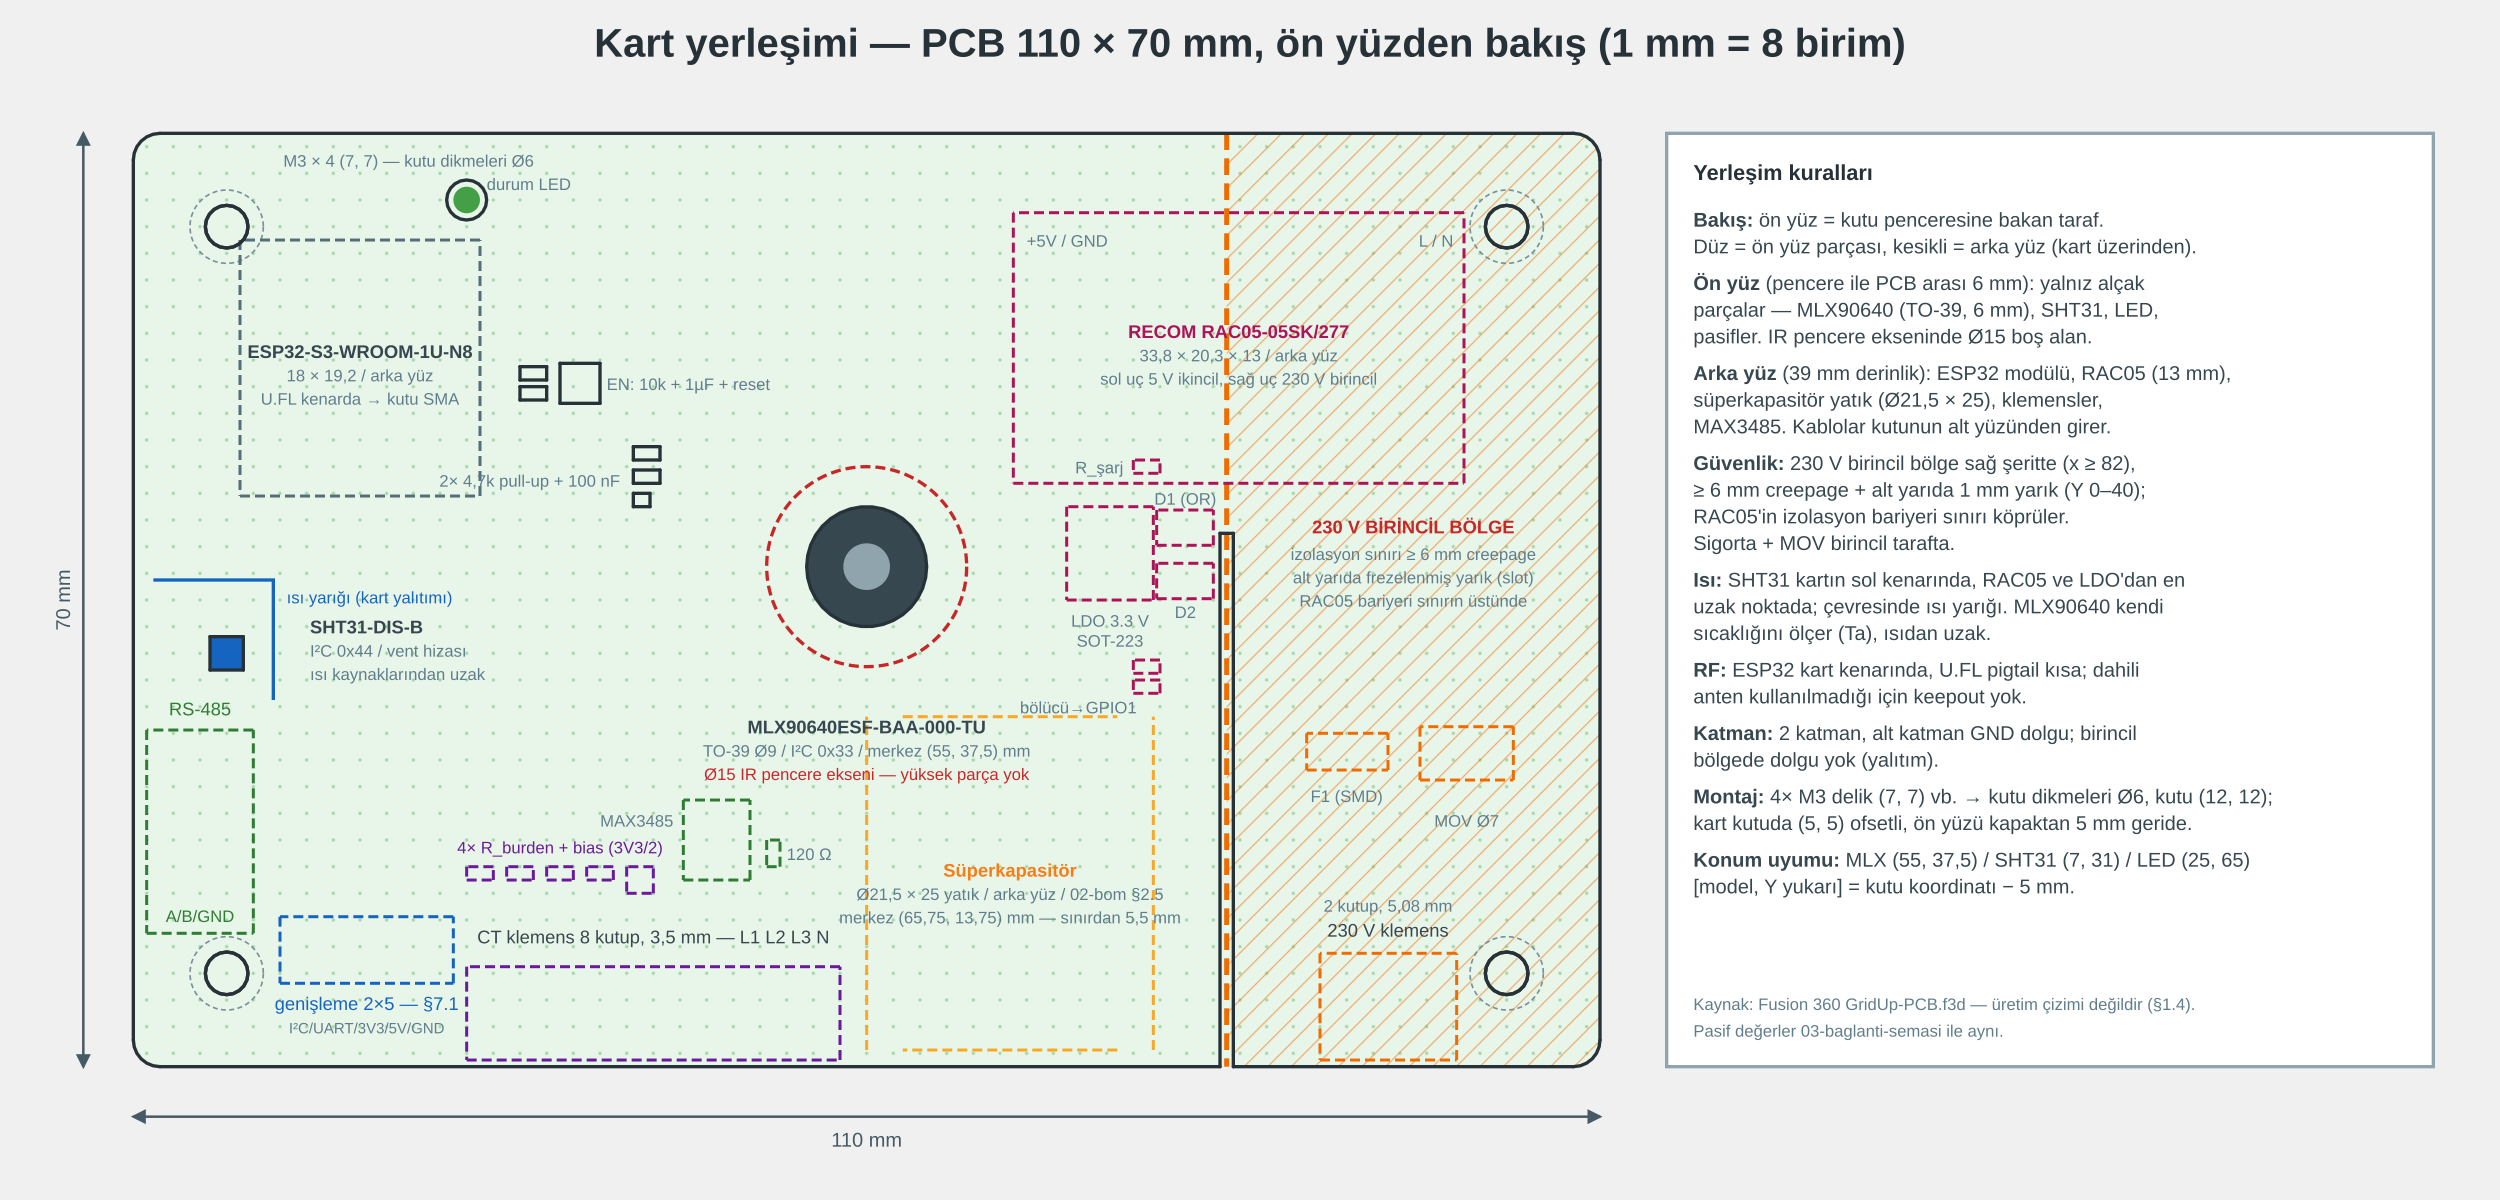
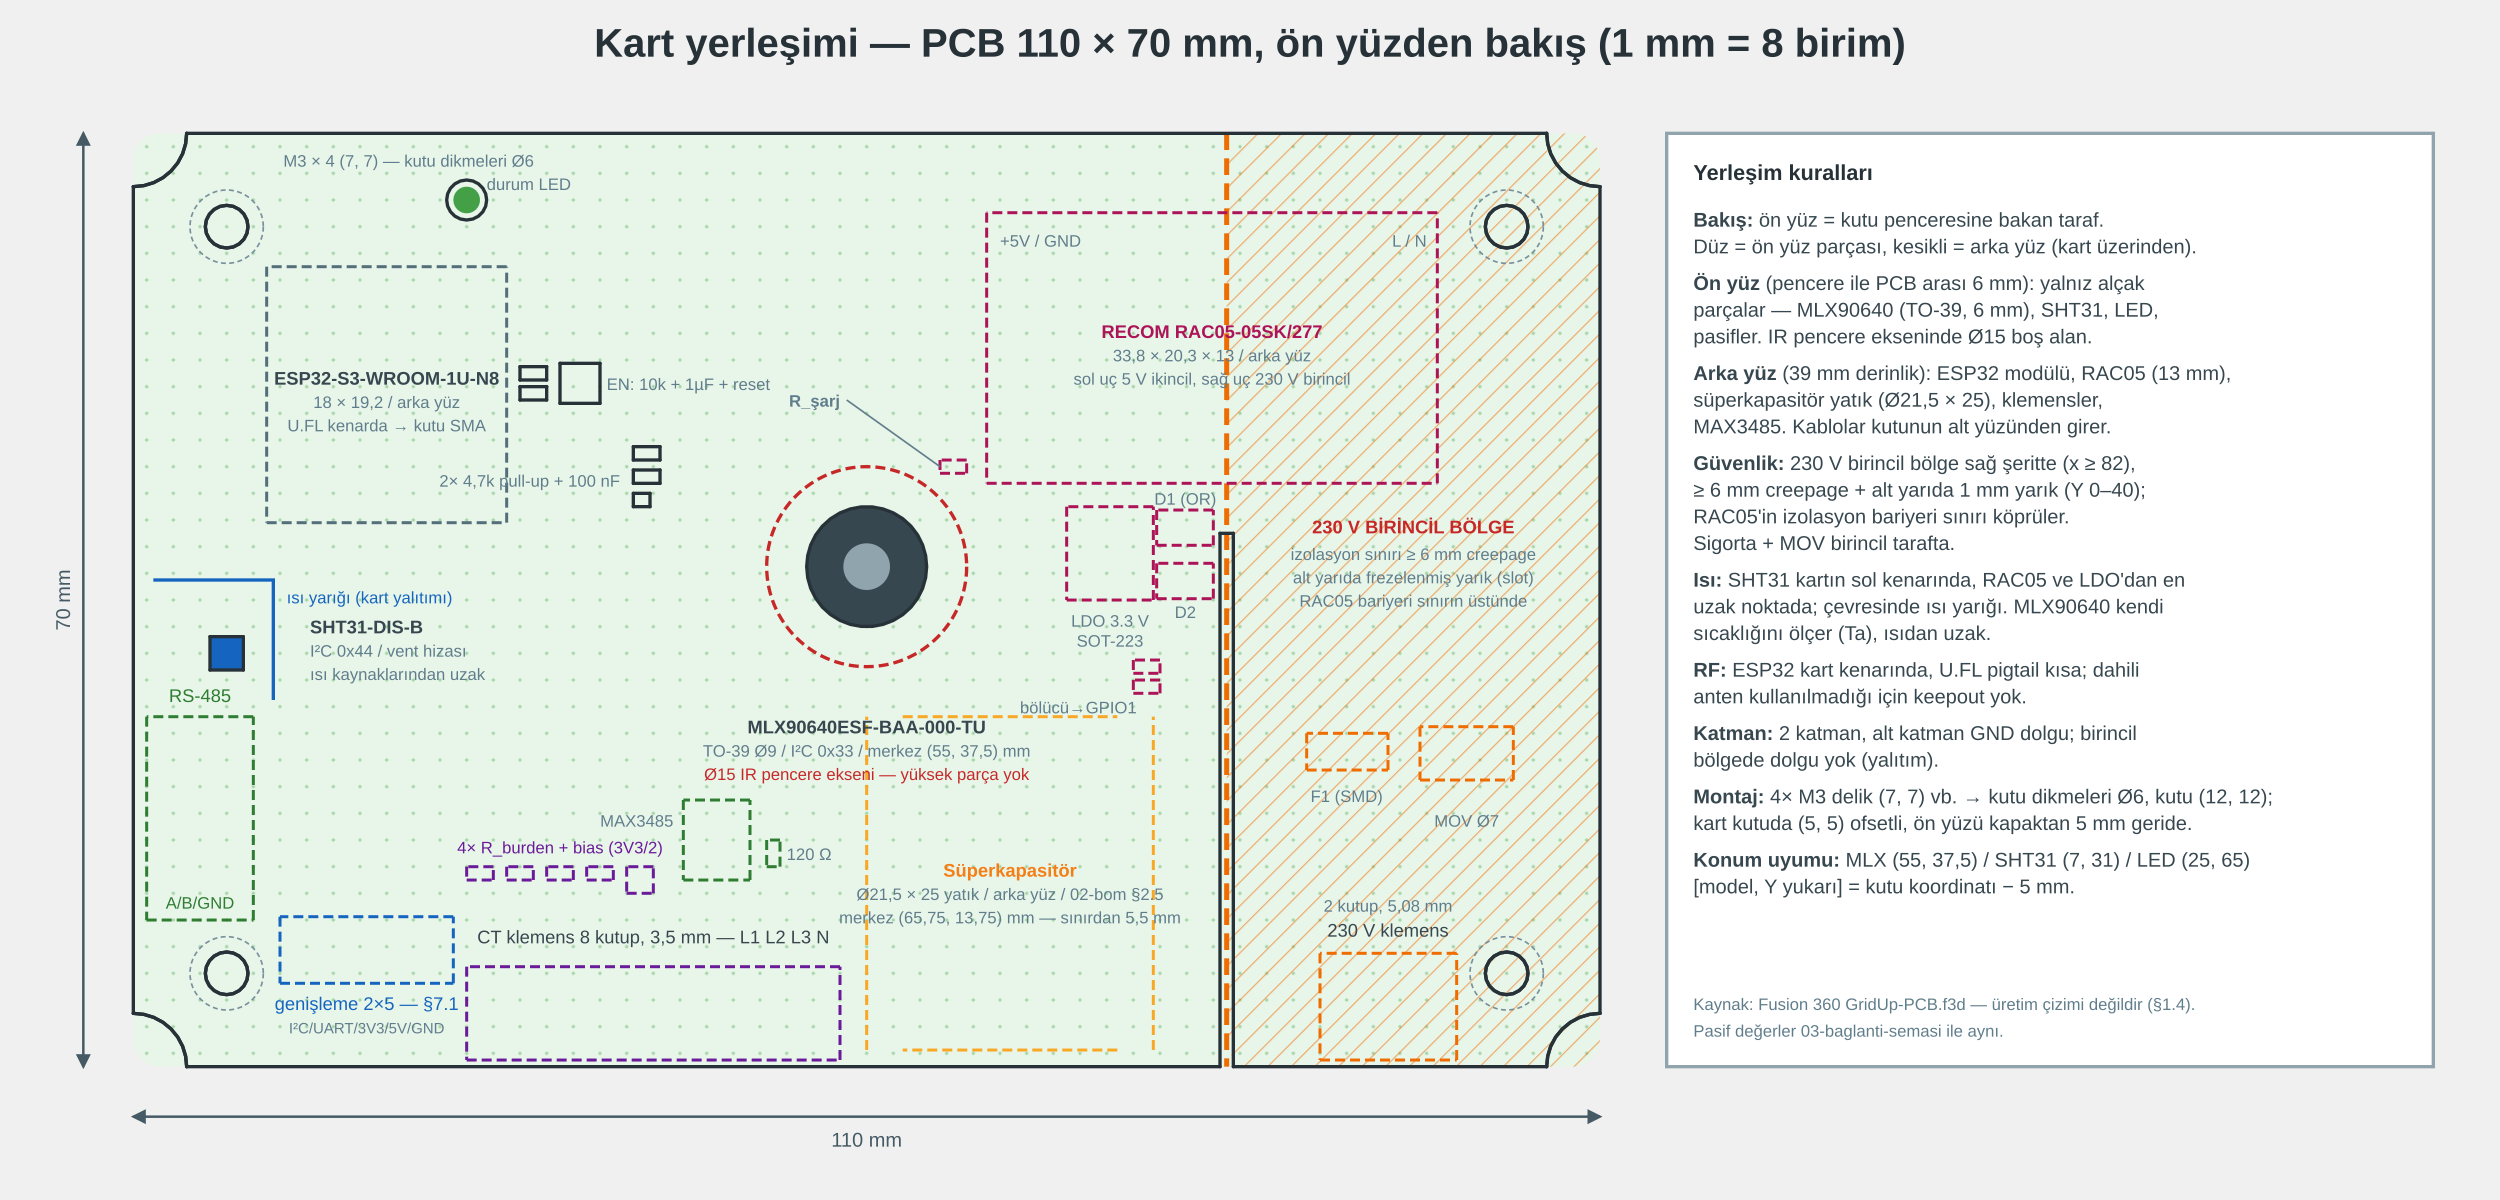
<svg xmlns="http://www.w3.org/2000/svg" viewBox="0 0 1500 720" width="100%" style="max-width:1100px;background:#fff;font-family:Arial,Helvetica,sans-serif">
  <defs>
    <marker id="dim" markerWidth="10" markerHeight="10" refX="5" refY="3" orient="auto-start-reverse">
      <path d="M0,0 L6,3 L0,6 z" fill="#455a64" />
    </marker>
    <marker id="arr" markerWidth="10" markerHeight="10" refX="6" refY="3" orient="auto">
      <path d="M0,0 L6,3 L0,6 z" fill="#c62828" />
    </marker>
  </defs>
  <text x="750" y="34" font-size="24" fill="#263238" text-anchor="middle" font-weight="700">Kart yerleşimi — PCB 110 × 70 mm, ön yüzden bakış (1 mm = 8 birim)</text>
  <defs>
    <pattern id="pcb" width="16" height="16" patternUnits="userSpaceOnUse">
      <rect width="16" height="16" fill="#e8f5e9" />
      <circle cx="8" cy="8" r="1" fill="#a5d6a7" />
    </pattern>
    <pattern id="hv" width="10" height="10" patternTransform="rotate(45)" patternUnits="userSpaceOnUse">
      <line x1="0" y1="0" x2="0" y2="10" stroke="#ef6c00" stroke-width="1.5" opacity="0.5" />
    </pattern>
  </defs>
  <rect x="80" y="80" width="880" height="560" rx="16" fill="url(#pcb)" />
  <rect x="736" y="80" width="224" height="560" rx="16" fill="url(#hv)" />
  <line x1="736" y1="80" x2="736" y2="640" stroke="#ef6c00" stroke-width="3" stroke-dasharray="10 5" />
  <text x="848" y="320" font-size="11" fill="#c62828" text-anchor="middle" font-weight="700">230 V BİRİNCİL BÖLGE</text>
  <text x="848" y="336" font-size="10" fill="#607d8b" text-anchor="middle">izolasyon sınırı ≥ 6 mm creepage</text>
  <text x="848" y="350" font-size="10" fill="#607d8b" text-anchor="middle">alt yarıda frezelenmiş yarık (slot)</text>
  <text x="848" y="364" font-size="10" fill="#607d8b" text-anchor="middle">RAC05 bariyeri sınırın üstünde</text>
  <circle cx="520" cy="340" r="60" fill="none" stroke="#c62828" stroke-width="2" stroke-dasharray="6 3" />
  <circle cx="136" cy="584" r="22" fill="none" stroke="#78909c" stroke-width="1" stroke-dasharray="3 2" />
  <circle cx="904" cy="584" r="22" fill="none" stroke="#78909c" stroke-width="1" stroke-dasharray="3 2" />
  <circle cx="136" cy="136" r="22" fill="none" stroke="#78909c" stroke-width="1" stroke-dasharray="3 2" />
  <circle cx="904" cy="136" r="22" fill="none" stroke="#78909c" stroke-width="1" stroke-dasharray="3 2" />
  <text x="170" y="100" font-size="10" fill="#607d8b">M3 × 4 (7, 7) — kutu dikmeleri Ø6</text>
  <g fill="none" stroke-width="1.8" stroke-dasharray="6 3" stroke-linejoin="round">
-     <polyline points="144,297.6 288,297.6" stroke="#546e7a" />
-     <polyline points="288,297.6 288,144" stroke="#546e7a" />
-     <polyline points="288,144 144,144" stroke="#546e7a" />
-     <polyline points="144,144 144,297.6" stroke="#546e7a" />
-     <polyline points="608,290 878.4,290" stroke="#ad1457" />
-     <polyline points="878.4,290 878.4,127.6" stroke="#ad1457" />
-     <polyline points="878.4,127.6 608,127.6" stroke="#ad1457" />
-     <polyline points="608,127.6 608,290" stroke="#ad1457" />
+     <polyline points="160,313.6 304,313.6" stroke="#546e7a" />
+     <polyline points="304,313.6 304,160" stroke="#546e7a" />
+     <polyline points="304,160 160,160" stroke="#546e7a" />
+     <polyline points="160,160 160,313.6" stroke="#546e7a" />
+     <polyline points="592,290 862.4,290" stroke="#ad1457" />
+     <polyline points="862.4,290 862.4,127.6" stroke="#ad1457" />
+     <polyline points="862.4,127.6 592,127.6" stroke="#ad1457" />
+     <polyline points="592,127.6 592,290" stroke="#ad1457" />
    <polyline points="784,462 832.8,462" stroke="#ef6c00" />
    <polyline points="832.8,462 832.8,440" stroke="#ef6c00" />
    <polyline points="832.8,440 784,440" stroke="#ef6c00" />
    <polyline points="784,440 784,462" stroke="#ef6c00" />
    <polyline points="852,468 908,468" stroke="#ef6c00" />
    <polyline points="908,468 908,436" stroke="#ef6c00" />
    <polyline points="908,436 852,436" stroke="#ef6c00" />
    <polyline points="852,436 852,468" stroke="#ef6c00" />
    <polyline points="792,636 874,636" stroke="#ef6c00" />
    <polyline points="874,636 874,572" stroke="#ef6c00" />
    <polyline points="874,572 792,572" stroke="#ef6c00" />
    <polyline points="792,572 792,636" stroke="#ef6c00" />
    <polyline points="640,360 692,360" stroke="#ad1457" />
    <polyline points="692,360 692,304" stroke="#ad1457" />
    <polyline points="692,304 640,304" stroke="#ad1457" />
    <polyline points="640,304 640,360" stroke="#ad1457" />
    <polyline points="694,327.2 728,327.2" stroke="#ad1457" />
    <polyline points="728,327.2 728,306" stroke="#ad1457" />
    <polyline points="728,306 694,306" stroke="#ad1457" />
    <polyline points="694,306 694,327.2" stroke="#ad1457" />
    <polyline points="694,359.2 728,359.2" stroke="#ad1457" />
    <polyline points="728,359.2 728,338" stroke="#ad1457" />
    <polyline points="728,338 694,338" stroke="#ad1457" />
    <polyline points="694,338 694,359.2" stroke="#ad1457" />
-     <polyline points="680,284 696,284" stroke="#ad1457" />
-     <polyline points="696,284 696,276" stroke="#ad1457" />
-     <polyline points="696,276 680,276" stroke="#ad1457" />
-     <polyline points="680,276 680,284" stroke="#ad1457" />
+     <polyline points="564,284 580,284" stroke="#ad1457" />
+     <polyline points="580,284 580,276" stroke="#ad1457" />
+     <polyline points="580,276 564,276" stroke="#ad1457" />
+     <polyline points="564,276 564,284" stroke="#ad1457" />
    <polyline points="680,404 696,404" stroke="#ad1457" />
    <polyline points="696,404 696,396" stroke="#ad1457" />
    <polyline points="696,396 680,396" stroke="#ad1457" />
    <polyline points="680,396 680,404" stroke="#ad1457" />
    <polyline points="680,416 696,416" stroke="#ad1457" />
    <polyline points="696,416 696,408" stroke="#ad1457" />
    <polyline points="696,408 680,408" stroke="#ad1457" />
    <polyline points="680,408 680,416" stroke="#ad1457" />
    <polyline points="670.368,630 663.032,630 654.856,630 645.968,630 636.496,630 626.584,630 616.368,630 606,630 595.632,630 585.416,630 575.504,630 566.032,630 557.144,630 548.968,630 541.632,630" stroke="#f9a825" />
    <polyline points="541.632,430 548.968,430 557.144,430 566.032,430 575.504,430 585.416,430 595.632,430 606,430 616.368,430 626.584,430 636.496,430 645.968,430 654.856,430 663.032,430 670.368,430" stroke="#f9a825" />
    <polyline points="520,630 520,430" stroke="#f9a825" />
    <polyline points="692,630 692,430" stroke="#f9a825" />
    <polyline points="410,528 450,528" stroke="#2e7d32" />
    <polyline points="450,528 450,480" stroke="#2e7d32" />
    <polyline points="450,480 410,480" stroke="#2e7d32" />
    <polyline points="410,480 410,528" stroke="#2e7d32" />
    <polyline points="460,520 468,520" stroke="#2e7d32" />
    <polyline points="468,520 468,504" stroke="#2e7d32" />
    <polyline points="468,504 460,504" stroke="#2e7d32" />
    <polyline points="460,504 460,520" stroke="#2e7d32" />
-     <polyline points="88,560 152,560" stroke="#2e7d32" />
-     <polyline points="152,560 152,438" stroke="#2e7d32" />
-     <polyline points="152,438 88,438" stroke="#2e7d32" />
-     <polyline points="88,438 88,560" stroke="#2e7d32" />
+     <polyline points="88,552 152,552" stroke="#2e7d32" />
+     <polyline points="152,552 152,430" stroke="#2e7d32" />
+     <polyline points="152,430 88,430" stroke="#2e7d32" />
+     <polyline points="88,430 88,552" stroke="#2e7d32" />
    <polyline points="280,528 296,528" stroke="#6a1b9a" />
    <polyline points="296,528 296,520" stroke="#6a1b9a" />
    <polyline points="296,520 280,520" stroke="#6a1b9a" />
    <polyline points="280,520 280,528" stroke="#6a1b9a" />
    <polyline points="304,528 320,528" stroke="#6a1b9a" />
    <polyline points="320,528 320,520" stroke="#6a1b9a" />
    <polyline points="320,520 304,520" stroke="#6a1b9a" />
    <polyline points="304,520 304,528" stroke="#6a1b9a" />
    <polyline points="328,528 344,528" stroke="#6a1b9a" />
    <polyline points="344,528 344,520" stroke="#6a1b9a" />
    <polyline points="344,520 328,520" stroke="#6a1b9a" />
    <polyline points="328,520 328,528" stroke="#6a1b9a" />
    <polyline points="352,528 368,528" stroke="#6a1b9a" />
    <polyline points="368,528 368,520" stroke="#6a1b9a" />
    <polyline points="368,520 352,520" stroke="#6a1b9a" />
    <polyline points="352,520 352,528" stroke="#6a1b9a" />
    <polyline points="376,536 392,536" stroke="#6a1b9a" />
    <polyline points="392,536 392,520" stroke="#6a1b9a" />
    <polyline points="392,520 376,520" stroke="#6a1b9a" />
    <polyline points="376,520 376,536" stroke="#6a1b9a" />
    <polyline points="280,636 504,636" stroke="#6a1b9a" />
    <polyline points="504,636 504,580" stroke="#6a1b9a" />
    <polyline points="504,580 280,580" stroke="#6a1b9a" />
    <polyline points="280,580 280,636" stroke="#6a1b9a" />
    <polyline points="168,590 272,590" stroke="#1565c0" />
    <polyline points="272,590 272,550" stroke="#1565c0" />
    <polyline points="272,550 168,550" stroke="#1565c0" />
    <polyline points="168,550 168,590" stroke="#1565c0" />
  </g>
  <circle cx="520" cy="340" r="36" fill="#37474f" />
  <circle cx="520" cy="340" r="14" fill="#90a4ae" />
  <rect x="126" y="382" width="20" height="20" fill="#1565c0" />
  <circle cx="280" cy="120" r="8" fill="#43a047" />
  <g transform="translate(80,80)">
-     <polyline points="811.2,56 811.82,52.05 813.65,48.48 816.48,45.65 820.05,43.82 824,43.2 827.95,43.82 831.52,45.65 834.35,48.48 836.18,52.05 836.8,56 836.18,59.95 834.35,63.52 831.52,66.35 827.95,68.18 824,68.8 820.05,68.18 816.48,66.35 813.65,63.52 811.82,59.95 811.2,56" fill="none" stroke="#263238" stroke-width="2" stroke-linejoin="round" stroke-linecap="round" />
-     <polyline points="811.2,56 811.82,59.95 813.65,63.52 816.48,66.35 820.05,68.18 824,68.8 827.95,68.18 831.52,66.35 834.35,63.52 836.18,59.95 836.8,56 836.18,52.05 834.35,48.48 831.52,45.65 827.95,43.82 824,43.2 820.05,43.82 816.48,45.65 813.65,48.48 811.82,52.05 811.2,56" fill="none" stroke="#263238" stroke-width="2" stroke-linejoin="round" stroke-linecap="round" />
+     <polyline points="32,0 31.38,6.24 29.57,12.25 26.61,17.78 22.62,22.62 17.78,26.61 12.25,29.57 6.24,31.38 0,32" fill="none" stroke="#263238" stroke-width="2" stroke-linejoin="round" stroke-linecap="round" />
+     <polyline points="0,32 6.24,31.38 12.25,29.57 17.78,26.61 22.62,22.62 26.61,17.78 29.57,12.25 31.38,6.24 32,0" fill="none" stroke="#263238" stroke-width="2" stroke-linejoin="round" stroke-linecap="round" />
+     <polyline points="32,560 31.38,553.76 29.57,547.75 26.61,542.22 22.62,537.38 17.78,533.39 12.25,530.43 6.24,528.62 0,528" fill="none" stroke="#263238" stroke-width="2" stroke-linejoin="round" stroke-linecap="round" />
+     <polyline points="0,528 6.24,528.62 12.25,530.43 17.78,533.39 22.62,537.38 26.61,542.22 29.57,547.75 31.38,553.76 32,560" fill="none" stroke="#263238" stroke-width="2" stroke-linejoin="round" stroke-linecap="round" />
+     <polyline points="660,240 660,560" fill="none" stroke="#263238" stroke-width="2" stroke-linejoin="round" stroke-linecap="round" />
+     <polyline points="652,240 660,240" fill="none" stroke="#263238" stroke-width="2" stroke-linejoin="round" stroke-linecap="round" />
+     <polyline points="652,560 652,240" fill="none" stroke="#263238" stroke-width="2" stroke-linejoin="round" stroke-linecap="round" />
    <polyline points="43.2,56 43.82,52.05 45.65,48.48 48.48,45.65 52.05,43.82 56,43.2 59.95,43.82 63.52,45.65 66.35,48.48 68.18,52.05 68.8,56 68.18,59.95 66.35,63.52 63.52,66.35 59.95,68.18 56,68.8 52.05,68.18 48.48,66.35 45.65,63.52 43.82,59.95 43.2,56" fill="none" stroke="#263238" stroke-width="2" stroke-linejoin="round" stroke-linecap="round" />
    <polyline points="43.2,56 43.82,59.95 45.65,63.52 48.48,66.35 52.05,68.18 56,68.8 59.95,68.18 63.52,66.35 66.35,63.52 68.18,59.95 68.8,56 68.18,52.05 66.35,48.48 63.52,45.65 59.95,43.82 56,43.2 52.05,43.82 48.48,45.65 45.65,48.48 43.82,52.05 43.2,56" fill="none" stroke="#263238" stroke-width="2" stroke-linejoin="round" stroke-linecap="round" />
    <polyline points="811.2,504 811.82,500.05 813.65,496.48 816.48,493.65 820.05,491.82 824,491.2 827.95,491.82 831.52,493.65 834.35,496.48 836.18,500.05 836.8,504 836.18,507.95 834.35,511.52 831.52,514.35 827.95,516.18 824,516.8 820.05,516.18 816.48,514.35 813.65,511.52 811.82,507.95 811.2,504" fill="none" stroke="#263238" stroke-width="2" stroke-linejoin="round" stroke-linecap="round" />
    <polyline points="811.2,504 811.82,507.95 813.65,511.52 816.48,514.35 820.05,516.18 824,516.8 827.95,516.18 831.52,514.35 834.35,511.52 836.18,507.95 836.8,504 836.18,500.05 834.35,496.48 831.52,493.65 827.95,491.82 824,491.2 820.05,491.82 816.48,493.65 813.65,496.48 811.82,500.05 811.2,504" fill="none" stroke="#263238" stroke-width="2" stroke-linejoin="round" stroke-linecap="round" />
+     <polyline points="811.2,56 811.82,52.05 813.65,48.48 816.48,45.65 820.05,43.82 824,43.2 827.95,43.82 831.52,45.65 834.35,48.48 836.18,52.05 836.8,56 836.18,59.95 834.35,63.52 831.52,66.35 827.95,68.18 824,68.8 820.05,68.18 816.48,66.35 813.65,63.52 811.82,59.95 811.2,56" fill="none" stroke="#263238" stroke-width="2" stroke-linejoin="round" stroke-linecap="round" />
+     <polyline points="811.2,56 811.82,59.95 813.65,63.52 816.48,66.35 820.05,68.18 824,68.8 827.95,68.18 831.52,66.35 834.35,63.52 836.18,59.95 836.8,56 836.18,52.05 834.35,48.48 831.52,45.65 827.95,43.82 824,43.2 820.05,43.82 816.48,45.65 813.65,48.48 811.82,52.05 811.2,56" fill="none" stroke="#263238" stroke-width="2" stroke-linejoin="round" stroke-linecap="round" />
    <polyline points="43.2,504 43.82,500.05 45.65,496.48 48.48,493.65 52.05,491.82 56,491.2 59.95,491.82 63.52,493.65 66.35,496.48 68.18,500.05 68.8,504 68.18,507.95 66.35,511.52 63.52,514.35 59.95,516.18 56,516.8 52.05,516.18 48.48,514.35 45.65,511.52 43.82,507.95 43.2,504" fill="none" stroke="#263238" stroke-width="2" stroke-linejoin="round" stroke-linecap="round" />
    <polyline points="43.2,504 43.82,507.95 45.65,511.52 48.48,514.35 52.05,516.18 56,516.8 59.95,516.18 63.52,514.35 66.35,511.52 68.18,507.95 68.8,504 68.18,500.05 66.35,496.48 63.52,493.65 59.95,491.82 56,491.2 52.05,491.82 48.48,493.65 45.65,496.48 43.82,500.05 43.2,504" fill="none" stroke="#263238" stroke-width="2" stroke-linejoin="round" stroke-linecap="round" />
-     <polyline points="660,240 660,560" fill="none" stroke="#263238" stroke-width="2" stroke-linejoin="round" stroke-linecap="round" />
-     <polyline points="652,240 660,240" fill="none" stroke="#263238" stroke-width="2" stroke-linejoin="round" stroke-linecap="round" />
-     <polyline points="652,560 652,240" fill="none" stroke="#263238" stroke-width="2" stroke-linejoin="round" stroke-linecap="round" />
-     <polyline points="660,560 864,560" fill="none" stroke="#263238" stroke-width="2" stroke-linejoin="round" stroke-linecap="round" />
-     <polyline points="880,544 879.46,548.14 877.86,552 875.31,555.31 872,557.86 868.14,559.46 864,560" fill="none" stroke="#263238" stroke-width="2" stroke-linejoin="round" stroke-linecap="round" />
-     <polyline points="880,544 880,16" fill="none" stroke="#263238" stroke-width="2" stroke-linejoin="round" stroke-linecap="round" />
-     <polyline points="864,0 868.14,0.54 872,2.14 875.31,4.69 877.86,8 879.46,11.86 880,16" fill="none" stroke="#263238" stroke-width="2" stroke-linejoin="round" stroke-linecap="round" />
-     <polyline points="864,0 16,0" fill="none" stroke="#263238" stroke-width="2" stroke-linejoin="round" stroke-linecap="round" />
-     <polyline points="0,16 0.54,11.86 2.14,8 4.69,4.69 8,2.14 11.86,0.54 16,0" fill="none" stroke="#263238" stroke-width="2" stroke-linejoin="round" stroke-linecap="round" />
-     <polyline points="0,16 0,544" fill="none" stroke="#263238" stroke-width="2" stroke-linejoin="round" stroke-linecap="round" />
-     <polyline points="16,560 11.86,559.46 8,557.86 4.69,555.31 2.14,552 0.54,548.14 0,544" fill="none" stroke="#263238" stroke-width="2" stroke-linejoin="round" stroke-linecap="round" />
-     <polyline points="16,560 652,560" fill="none" stroke="#263238" stroke-width="2" stroke-linejoin="round" stroke-linecap="round" />
+     <polyline points="848,560 848.62,553.76 850.43,547.75 853.39,542.22 857.38,537.38 862.22,533.39 867.75,530.43 873.76,528.62 880,528" fill="none" stroke="#263238" stroke-width="2" stroke-linejoin="round" stroke-linecap="round" />
+     <polyline points="880,528 873.76,528.62 867.75,530.43 862.22,533.39 857.38,537.38 853.39,542.22 850.43,547.75 848.62,553.76 848,560" fill="none" stroke="#263238" stroke-width="2" stroke-linejoin="round" stroke-linecap="round" />
+     <polyline points="880,32 873.76,31.38 867.75,29.57 862.22,26.61 857.38,22.62 853.39,17.78 850.43,12.25 848.62,6.24 848,0" fill="none" stroke="#263238" stroke-width="2" stroke-linejoin="round" stroke-linecap="round" />
+     <polyline points="848,0 848.62,6.24 850.43,12.25 853.39,17.78 857.38,22.62 862.22,26.61 867.75,29.57 873.76,31.38 880,32" fill="none" stroke="#263238" stroke-width="2" stroke-linejoin="round" stroke-linecap="round" />
+     <polyline points="660,560 848,560" fill="none" stroke="#263238" stroke-width="2" stroke-linejoin="round" stroke-linecap="round" />
+     <polyline points="32,560 652,560" fill="none" stroke="#263238" stroke-width="2" stroke-linejoin="round" stroke-linecap="round" />
+     <polyline points="848,0 32,0" fill="none" stroke="#263238" stroke-width="2" stroke-linejoin="round" stroke-linecap="round" />
+     <polyline points="0,32 0,528" fill="none" stroke="#263238" stroke-width="2" stroke-linejoin="round" stroke-linecap="round" />
+     <polyline points="880,528 880,32" fill="none" stroke="#263238" stroke-width="2" stroke-linejoin="round" stroke-linecap="round" />
    <polyline points="404,260 404.62,266.62 406.43,273.01 409.39,278.95 413.39,284.26 418.3,288.73 423.95,292.22 430.15,294.62 436.68,295.85 443.32,295.85 449.85,294.62 456.05,292.22 461.7,288.73 466.61,284.26 470.61,278.95 473.57,273.01 475.38,266.62 476,260 475.38,253.38 473.57,246.99 470.61,241.05 466.61,235.74 461.7,231.27 456.05,227.78 449.85,225.38 443.32,224.15 436.68,224.15 430.15,225.38 423.95,227.78 418.3,231.27 413.39,235.74 409.39,241.05 406.43,246.99 404.62,253.38 404,260" fill="none" stroke="#263238" stroke-width="2" stroke-linejoin="round" stroke-linecap="round" />
    <polyline points="66,302 46,302" fill="none" stroke="#263238" stroke-width="2" stroke-linejoin="round" stroke-linecap="round" />
    <polyline points="66,322 66,302" fill="none" stroke="#263238" stroke-width="2" stroke-linejoin="round" stroke-linecap="round" />
    <polyline points="46,322 66,322" fill="none" stroke="#263238" stroke-width="2" stroke-linejoin="round" stroke-linecap="round" />
    <polyline points="46,302 46,322" fill="none" stroke="#263238" stroke-width="2" stroke-linejoin="round" stroke-linecap="round" />
    <polyline points="188,40 188.58,43.71 190.29,47.06 192.94,49.71 196.29,51.42 200,52 203.71,51.42 207.06,49.71 209.71,47.06 211.42,43.71 212,40 211.42,36.29 209.71,32.94 207.06,30.29 203.71,28.58 200,28 196.29,28.58 192.94,30.29 190.29,32.94 188.58,36.29 188,40" fill="none" stroke="#263238" stroke-width="2" stroke-linejoin="round" stroke-linecap="round" />
    <polyline points="316,188 300,188" fill="none" stroke="#263238" stroke-width="2" stroke-linejoin="round" stroke-linecap="round" />
    <polyline points="316,196 316,188" fill="none" stroke="#263238" stroke-width="2" stroke-linejoin="round" stroke-linecap="round" />
    <polyline points="300,196 316,196" fill="none" stroke="#263238" stroke-width="2" stroke-linejoin="round" stroke-linecap="round" />
    <polyline points="300,188 300,196" fill="none" stroke="#263238" stroke-width="2" stroke-linejoin="round" stroke-linecap="round" />
    <polyline points="316,202 300,202" fill="none" stroke="#263238" stroke-width="2" stroke-linejoin="round" stroke-linecap="round" />
    <polyline points="316,210 316,202" fill="none" stroke="#263238" stroke-width="2" stroke-linejoin="round" stroke-linecap="round" />
    <polyline points="300,210 316,210" fill="none" stroke="#263238" stroke-width="2" stroke-linejoin="round" stroke-linecap="round" />
    <polyline points="300,202 300,210" fill="none" stroke="#263238" stroke-width="2" stroke-linejoin="round" stroke-linecap="round" />
    <polyline points="310,216 300,216" fill="none" stroke="#263238" stroke-width="2" stroke-linejoin="round" stroke-linecap="round" />
    <polyline points="310,224 310,216" fill="none" stroke="#263238" stroke-width="2" stroke-linejoin="round" stroke-linecap="round" />
    <polyline points="300,224 310,224" fill="none" stroke="#263238" stroke-width="2" stroke-linejoin="round" stroke-linecap="round" />
    <polyline points="300,216 300,224" fill="none" stroke="#263238" stroke-width="2" stroke-linejoin="round" stroke-linecap="round" />
    <polyline points="248,140 232,140" fill="none" stroke="#263238" stroke-width="2" stroke-linejoin="round" stroke-linecap="round" />
    <polyline points="248,148 248,140" fill="none" stroke="#263238" stroke-width="2" stroke-linejoin="round" stroke-linecap="round" />
    <polyline points="232,148 248,148" fill="none" stroke="#263238" stroke-width="2" stroke-linejoin="round" stroke-linecap="round" />
    <polyline points="232,140 232,148" fill="none" stroke="#263238" stroke-width="2" stroke-linejoin="round" stroke-linecap="round" />
    <polyline points="248,152 232,152" fill="none" stroke="#263238" stroke-width="2" stroke-linejoin="round" stroke-linecap="round" />
    <polyline points="248,160 248,152" fill="none" stroke="#263238" stroke-width="2" stroke-linejoin="round" stroke-linecap="round" />
    <polyline points="232,160 248,160" fill="none" stroke="#263238" stroke-width="2" stroke-linejoin="round" stroke-linecap="round" />
    <polyline points="232,152 232,160" fill="none" stroke="#263238" stroke-width="2" stroke-linejoin="round" stroke-linecap="round" />
    <polyline points="280,138 256,138" fill="none" stroke="#263238" stroke-width="2" stroke-linejoin="round" stroke-linecap="round" />
    <polyline points="280,162 280,138" fill="none" stroke="#263238" stroke-width="2" stroke-linejoin="round" stroke-linecap="round" />
    <polyline points="256,162 280,162" fill="none" stroke="#263238" stroke-width="2" stroke-linejoin="round" stroke-linecap="round" />
    <polyline points="256,138 256,162" fill="none" stroke="#263238" stroke-width="2" stroke-linejoin="round" stroke-linecap="round" />
  </g>
  <text x="520" y="440" font-size="11" fill="#37474f" text-anchor="middle" font-weight="700">MLX90640ESF-BAA-000-TU</text>
  <text x="520" y="454" font-size="10" fill="#607d8b" text-anchor="middle">TO-39 Ø9 / I²C 0x33 / merkez (55, 37,5) mm</text>
  <text x="520" y="468" font-size="10" fill="#c62828" text-anchor="middle">Ø15 IR pencere ekseni — yüksek parça yok</text>
  <text x="372" y="292" font-size="10" fill="#607d8b" text-anchor="end">2× 4,7k pull-up + 100 nF</text>
  <text x="186" y="380" font-size="11" fill="#37474f" font-weight="700">SHT31-DIS-B</text>
  <text x="186" y="394" font-size="10" fill="#607d8b">I²C 0x44 / vent hizası</text>
  <text x="186" y="408" font-size="10" fill="#607d8b">ısı kaynaklarından uzak</text>
  <path d="M92 348 h72 v72" fill="none" stroke="#1565c0" stroke-width="2" />
  <text x="172" y="362" font-size="10" fill="#1565c0">ısı yarığı (kart yalıtımı)</text>
  <text x="292" y="114" font-size="10" fill="#607d8b">durum LED</text>
  <text x="364" y="234" font-size="10" fill="#607d8b">EN: 10k + 1µF + reset</text>
-   <text x="216" y="214.8" font-size="11" fill="#37474f" text-anchor="middle" font-weight="700">ESP32-S3-WROOM-1U-N8</text>
-   <text x="216" y="228.8" font-size="10" fill="#607d8b" text-anchor="middle">18 × 19,2 / arka yüz</text>
-   <text x="216" y="242.8" font-size="10" fill="#607d8b" text-anchor="middle">U.FL kenarda → kutu SMA</text>
-   <text x="743.2" y="202.8" font-size="11" fill="#ad1457" text-anchor="middle" font-weight="700">RECOM RAC05-05SK/277</text>
-   <text x="743.2" y="216.8" font-size="10" fill="#607d8b" text-anchor="middle">33,8 × 20,3 × 13 / arka yüz</text>
-   <text x="743.2" y="230.8" font-size="10" fill="#607d8b" text-anchor="middle">sol uç 5 V ikincil, sağ uç 230 V birincil</text>
-   <text x="616" y="148" font-size="10" fill="#607d8b">+5V / GND</text>
-   <text x="872" y="148" font-size="10" fill="#607d8b" text-anchor="end">L / N</text>
+   <text x="232" y="230.8" font-size="11" fill="#37474f" text-anchor="middle" font-weight="700">ESP32-S3-WROOM-1U-N8</text>
+   <text x="232" y="244.8" font-size="10" fill="#607d8b" text-anchor="middle">18 × 19,2 / arka yüz</text>
+   <text x="232" y="258.8" font-size="10" fill="#607d8b" text-anchor="middle">U.FL kenarda → kutu SMA</text>
+   <text x="727.2" y="202.8" font-size="11" fill="#ad1457" text-anchor="middle" font-weight="700">RECOM RAC05-05SK/277</text>
+   <text x="727.2" y="216.8" font-size="10" fill="#607d8b" text-anchor="middle">33,8 × 20,3 × 13 / arka yüz</text>
+   <text x="727.2" y="230.8" font-size="10" fill="#607d8b" text-anchor="middle">sol uç 5 V ikincil, sağ uç 230 V birincil</text>
+   <text x="600" y="148" font-size="10" fill="#607d8b">+5V / GND</text>
+   <text x="856" y="148" font-size="10" fill="#607d8b" text-anchor="end">L / N</text>
  <text x="808" y="481.2" font-size="10" fill="#607d8b" text-anchor="middle">F1 (SMD)</text>
  <text x="880" y="496" font-size="10" fill="#607d8b" text-anchor="middle">MOV Ø7</text>
  <text x="832.8" y="562" font-size="11" fill="#37474f" text-anchor="middle">230 V klemens</text>
  <text x="832.8" y="547" font-size="10" fill="#607d8b" text-anchor="middle">2 kutup, 5,08 mm</text>
  <text x="666" y="376" font-size="10" fill="#607d8b" text-anchor="middle">LDO 3.3 V</text>
  <text x="666" y="388" font-size="10" fill="#607d8b" text-anchor="middle">SOT-223</text>
  <text x="711.2" y="302.8" font-size="10" fill="#607d8b" text-anchor="middle">D1 (OR)</text>
  <text x="711.2" y="370.8" font-size="10" fill="#607d8b" text-anchor="middle">D2</text>
-   <text x="674" y="284" font-size="10" fill="#607d8b" text-anchor="end">R_şarj</text>
+   <line x1="564" y1="280" x2="508" y2="240" stroke="#607d8b" stroke-width="1" />
+   <text x="504" y="244" font-size="10" fill="#607d8b" text-anchor="end" font-weight="700">R_şarj</text>
  <text x="682" y="428" font-size="10" fill="#607d8b" text-anchor="end">bölücü→GPIO1</text>
  <text x="606" y="526" font-size="11" fill="#f57f17" text-anchor="middle" font-weight="700">Süperkapasitör</text>
  <text x="606" y="540" font-size="10" fill="#607d8b" text-anchor="middle">Ø21,5 × 25 yatık / arka yüz / 02-bom §2.5</text>
  <text x="606" y="554" font-size="10" fill="#607d8b" text-anchor="middle">merkez (65,75, 13,75) mm — sınırdan 5,5 mm</text>
  <text x="404" y="496" font-size="10" fill="#607d8b" text-anchor="end">MAX3485</text>
  <text x="472" y="516" font-size="10" fill="#607d8b">120 Ω</text>
-   <text x="120" y="429.2" font-size="11" fill="#2e7d32" text-anchor="middle">RS-485</text>
-   <text x="120" y="553.2" font-size="10" fill="#2e7d32" text-anchor="middle">A/B/GND</text>
+   <text x="120" y="421.2" font-size="11" fill="#2e7d32" text-anchor="middle">RS-485</text>
+   <text x="120" y="545.2" font-size="10" fill="#2e7d32" text-anchor="middle">A/B/GND</text>
  <text x="336" y="512" font-size="10" fill="#6a1b9a" text-anchor="middle">4× R_burden + bias (3V3/2)</text>
  <text x="392" y="566" font-size="11" fill="#37474f" text-anchor="middle">CT klemens 8 kutup, 3,5 mm — L1 L2 L3 N</text>
  <text x="220" y="606" font-size="11" fill="#1565c0" text-anchor="middle">genişleme 2×5 — §7.1</text>
  <text x="220" y="620" font-size="9" fill="#607d8b" text-anchor="middle">I²C/UART/3V3/5V/GND</text>
  <line x1="80" y1="670" x2="960" y2="670" stroke="#455a64" stroke-width="1.5" marker-start="url(#dim)" marker-end="url(#dim)" />
  <text x="520" y="688" font-size="12" fill="#455a64" text-anchor="middle">110 mm</text>
  <line x1="50" y1="80" x2="50" y2="640" stroke="#455a64" stroke-width="1.5" marker-start="url(#dim)" marker-end="url(#dim)" />
  <text x="42" y="360" font-size="12" fill="#455a64" text-anchor="middle" transform="rotate(-90 42 360)">70 mm</text>
  <rect x="1000" y="80" width="460" height="560" fill="#fff" stroke="#90a4ae" stroke-width="2" />
  <text x="1016" y="108" font-size="13" fill="#263238" font-weight="700">Yerleşim kuralları</text>
  <text x="1016" y="136" font-size="12" fill="#37474f">
    <tspan font-weight="700">Bakış:</tspan> ön yüz = kutu penceresine bakan taraf.</text>
  <text x="1016" y="152" font-size="12" fill="#37474f">Düz = ön yüz parçası, kesikli = arka yüz (kart üzerinden).</text>
  <text x="1016" y="174" font-size="12" fill="#37474f">
    <tspan font-weight="700">Ön yüz</tspan> (pencere ile PCB arası 6 mm): yalnız alçak</text>
  <text x="1016" y="190" font-size="12" fill="#37474f">parçalar — MLX90640 (TO-39, 6 mm), SHT31, LED,</text>
  <text x="1016" y="206" font-size="12" fill="#37474f">pasifler. IR pencere ekseninde Ø15 boş alan.</text>
  <text x="1016" y="228" font-size="12" fill="#37474f">
    <tspan font-weight="700">Arka yüz</tspan> (39 mm derinlik): ESP32 modülü, RAC05 (13 mm),</text>
  <text x="1016" y="244" font-size="12" fill="#37474f">süperkapasitör yatık (Ø21,5 × 25), klemensler,</text>
  <text x="1016" y="260" font-size="12" fill="#37474f">MAX3485. Kablolar kutunun alt yüzünden girer.</text>
  <text x="1016" y="282" font-size="12" fill="#37474f">
    <tspan font-weight="700">Güvenlik:</tspan> 230 V birincil bölge sağ şeritte (x ≥ 82),</text>
  <text x="1016" y="298" font-size="12" fill="#37474f">≥ 6 mm creepage + alt yarıda 1 mm yarık (Y 0–40);</text>
  <text x="1016" y="314" font-size="12" fill="#37474f">RAC05'in izolasyon bariyeri sınırı köprüler.</text>
  <text x="1016" y="330" font-size="12" fill="#37474f">Sigorta + MOV birincil tarafta.</text>
  <text x="1016" y="352" font-size="12" fill="#37474f">
    <tspan font-weight="700">Isı:</tspan> SHT31 kartın sol kenarında, RAC05 ve LDO'dan en</text>
  <text x="1016" y="368" font-size="12" fill="#37474f">uzak noktada; çevresinde ısı yarığı. MLX90640 kendi</text>
  <text x="1016" y="384" font-size="12" fill="#37474f">sıcaklığını ölçer (Ta), ısıdan uzak.</text>
  <text x="1016" y="406" font-size="12" fill="#37474f">
    <tspan font-weight="700">RF:</tspan> ESP32 kart kenarında, U.FL pigtail kısa; dahili</text>
  <text x="1016" y="422" font-size="12" fill="#37474f">anten kullanılmadığı için keepout yok.</text>
  <text x="1016" y="444" font-size="12" fill="#37474f">
    <tspan font-weight="700">Katman:</tspan> 2 katman, alt katman GND dolgu; birincil</text>
  <text x="1016" y="460" font-size="12" fill="#37474f">bölgede dolgu yok (yalıtım).</text>
  <text x="1016" y="482" font-size="12" fill="#37474f">
    <tspan font-weight="700">Montaj:</tspan> 4× M3 delik (7, 7) vb. → kutu dikmeleri Ø6, kutu (12, 12);</text>
  <text x="1016" y="498" font-size="12" fill="#37474f">kart kutuda (5, 5) ofsetli, ön yüzü kapaktan 5 mm geride.</text>
  <text x="1016" y="520" font-size="12" fill="#37474f">
    <tspan font-weight="700">Konum uyumu:</tspan> MLX (55, 37,5) / SHT31 (7, 31) / LED (25, 65)</text>
  <text x="1016" y="536" font-size="12" fill="#37474f">[model, Y yukarı] = kutu koordinatı − 5 mm.</text>
  <text x="1016" y="606" font-size="10" fill="#607d8b">Kaynak: Fusion 360 GridUp-PCB.f3d — üretim çizimi değildir (§1.4).</text>
  <text x="1016" y="622" font-size="10" fill="#607d8b">Pasif değerler 03-baglanti-semasi ile aynı.</text>
</svg>
